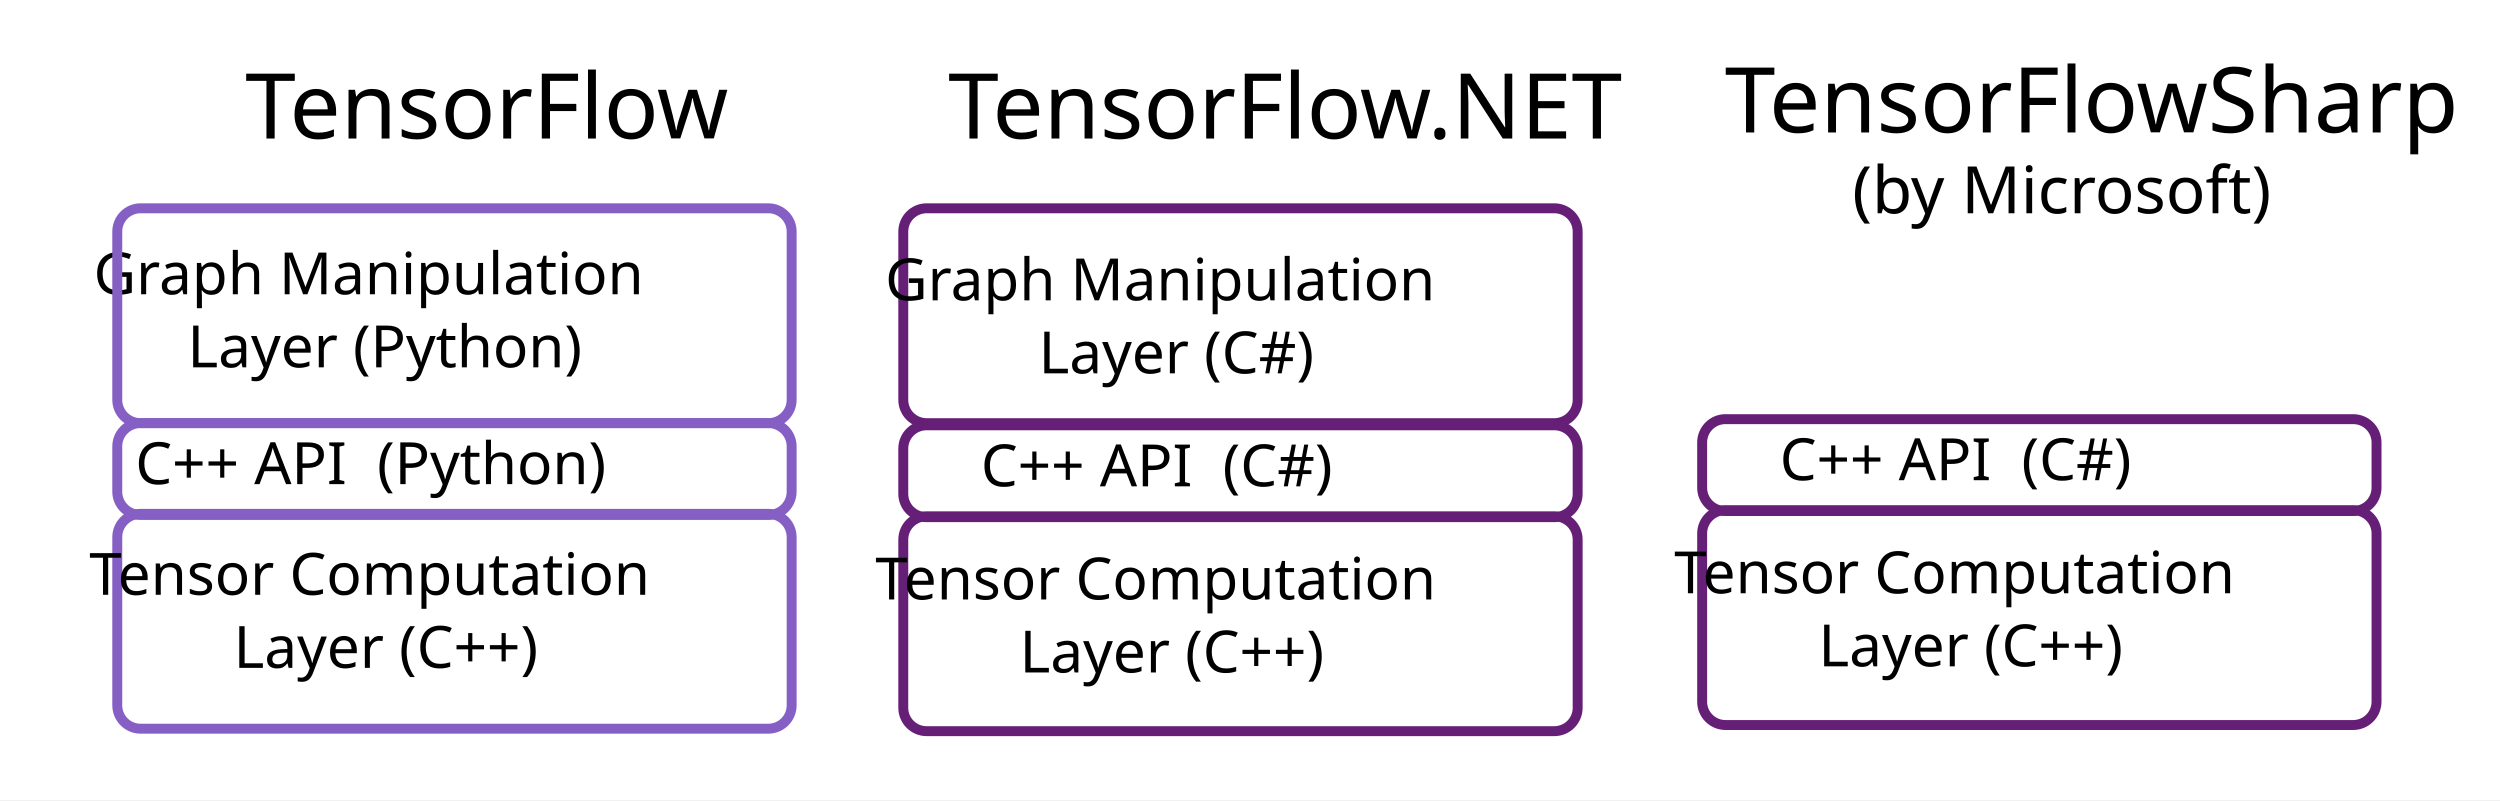
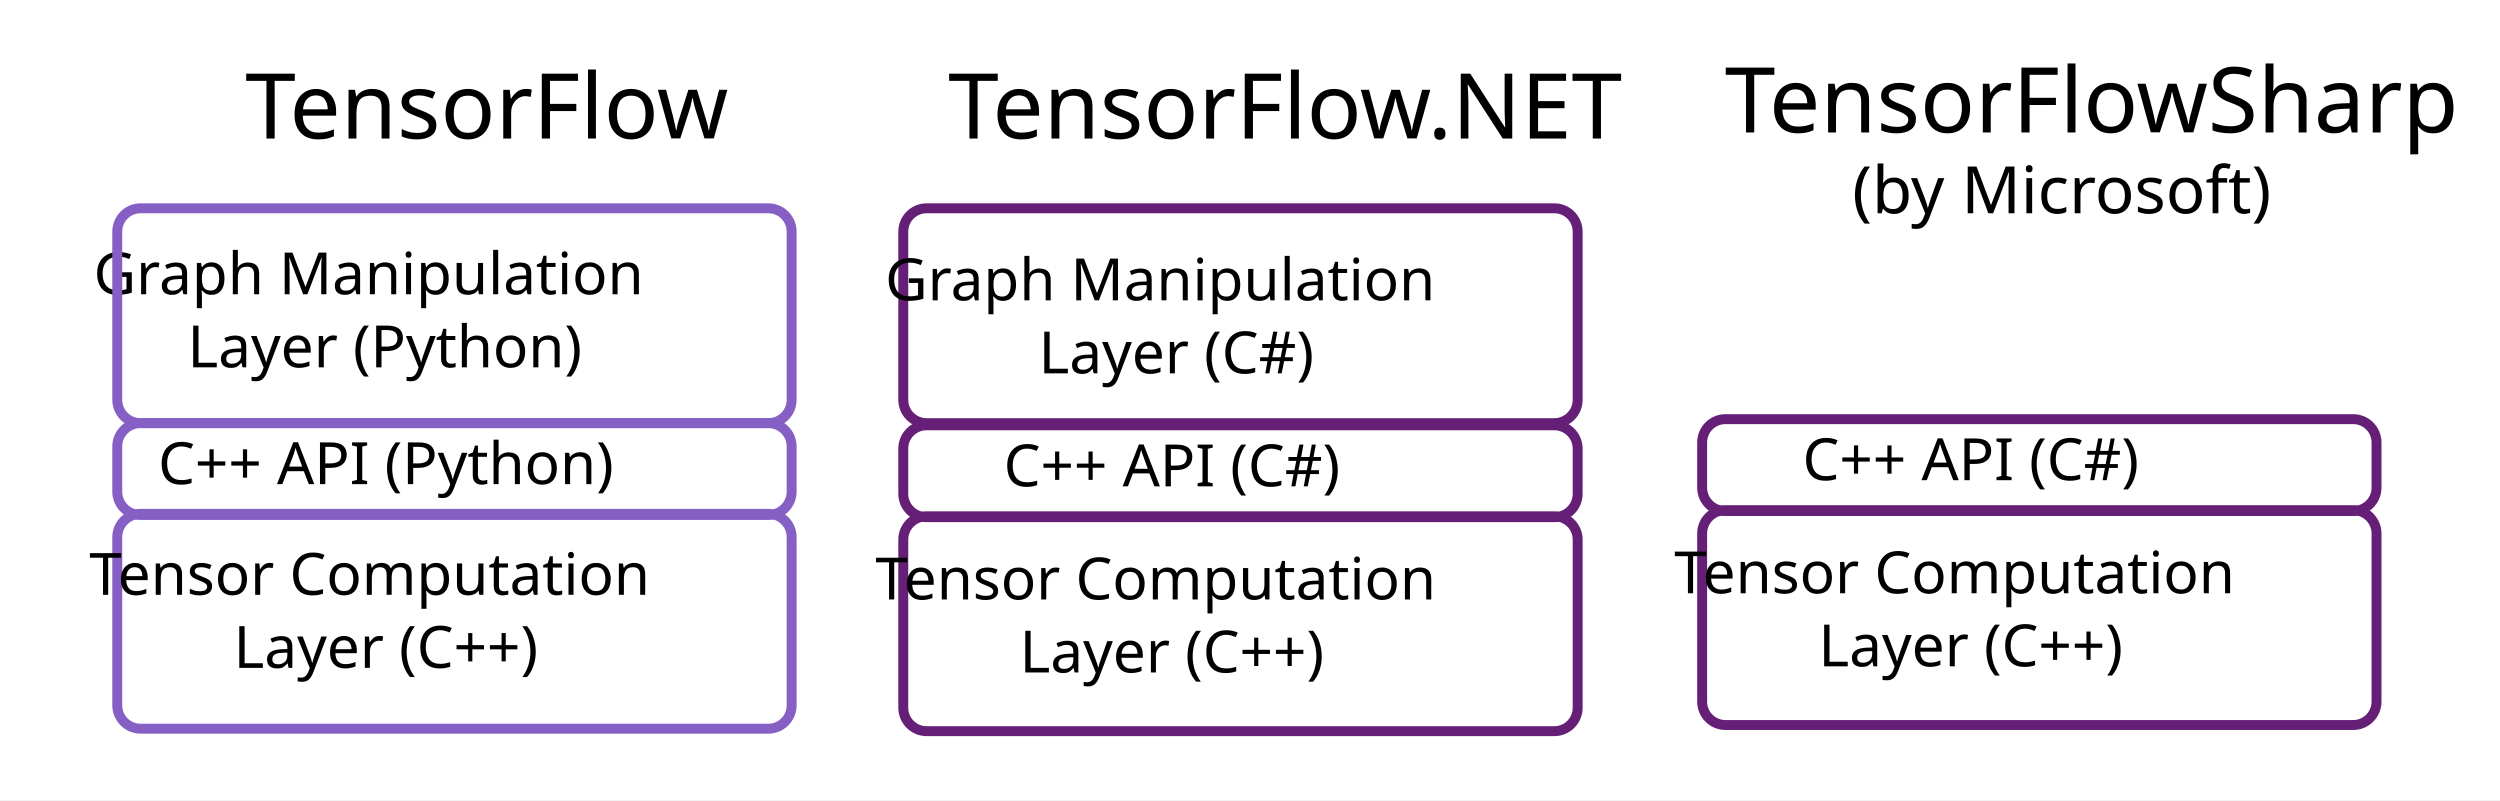
- <svg xmlns="http://www.w3.org/2000/svg" width="1026.698" height="328.571" viewBox="0 0 271.647 86.935" version="1.1" id="svg8">
-   <defs id="defs2" />
+ <svg xmlns="http://www.w3.org/2000/svg" id="svg8" width="1026.698" height="328.571" version="1.1" viewBox="0 0 271.647 86.935">
  <g id="layer1" transform="translate(8.385815,-332.3521)">
    <g id="g1279">
-       <rect y="332.352" x="-8.386" height="86.935" width="271.647" id="rect1023" style="opacity:1;vector-effect:none;fill:#ffffff;fill-opacity:1;fill-rule:nonzero;stroke:none;stroke-width:1;stroke-linecap:butt;stroke-linejoin:miter;stroke-miterlimit:4;stroke-dasharray:none;stroke-dashoffset:0;stroke-opacity:1" />
-       <text id="text843" y="347.409" x="18.27" style="font-style:normal;font-variant:normal;font-weight:normal;font-stretch:normal;font-size:9.878px;line-height:1.25;font-family:Calibri;-inkscape-font-specification:Calibri;letter-spacing:0px;word-spacing:0px;fill:#000000;fill-opacity:1;stroke:none;stroke-width:0.265" xml:space="preserve">
-         <tspan style="font-size:9.878px;stroke-width:0.265" y="347.409" x="18.27" id="tspan841">TensorFlow</tspan>
+       <rect id="rect1023" width="271.647" height="86.935" x="-8.386" y="332.352" style="opacity:1;vector-effect:none;fill:#fff;fill-opacity:1;fill-rule:nonzero;stroke:none;stroke-width:1;stroke-linecap:butt;stroke-linejoin:miter;stroke-miterlimit:4;stroke-dasharray:none;stroke-dashoffset:0;stroke-opacity:1" />
+       <text id="text843" x="18.27" y="347.409" style="font-style:normal;font-variant:normal;font-weight:400;font-stretch:normal;font-size:9.878px;line-height:1.25;font-family:Calibri;-inkscape-font-specification:Calibri;letter-spacing:0;word-spacing:0;fill:#000;fill-opacity:1;stroke:none;stroke-width:.265" xml:space="preserve">
+         <tspan style="font-size:9.878px;stroke-width:.265" id="tspan841" x="18.27" y="347.409">TensorFlow</tspan>
      </text>
-       <g transform="translate(0.5320578,8.313401)" id="g1009">
+       <g id="g1009" transform="translate(0.5320578,8.313401)">
        <rect rx="2.535" style="opacity:1;vector-effect:none;fill:none;fill-opacity:1;fill-rule:nonzero;stroke:#865fc5;stroke-width:1.08;stroke-linecap:butt;stroke-linejoin:miter;stroke-miterlimit:4;stroke-dasharray:none;stroke-dashoffset:0;stroke-opacity:1" id="rect845" width="73.278" height="23.348" x="3.823" y="379.871" ry="2.535" />
-         <text xml:space="preserve" style="font-style:normal;font-variant:normal;font-weight:normal;font-stretch:normal;font-size:6.35px;line-height:1.25;font-family:Calibri;-inkscape-font-specification:Calibri;text-align:center;letter-spacing:0px;word-spacing:0px;text-anchor:middle;fill:#000000;fill-opacity:1;stroke:none;stroke-width:0.184" x="40.438" y="388.67" id="text849">
-           <tspan x="41.158" y="388.67" style="font-size:6.35px;text-align:center;text-anchor:middle;stroke-width:0.184" id="tspan851">Tensor Computation </tspan>
-           <tspan x="40.438" y="396.607" style="font-size:6.35px;text-align:center;text-anchor:middle;stroke-width:0.184" id="tspan933">Layer (C++)</tspan>
+         <text xml:space="preserve" style="font-style:normal;font-variant:normal;font-weight:400;font-stretch:normal;font-size:6.35px;line-height:1.25;font-family:Calibri;-inkscape-font-specification:Calibri;text-align:center;letter-spacing:0;word-spacing:0;text-anchor:middle;fill:#000;fill-opacity:1;stroke:none;stroke-width:.184" id="text849" x="40.438" y="388.67">
+           <tspan x="41.158" y="388.67" style="font-size:6.35px;text-align:center;text-anchor:middle;stroke-width:.184" id="tspan851">Tensor Computation </tspan>
+           <tspan x="40.438" y="396.607" style="font-size:6.35px;text-align:center;text-anchor:middle;stroke-width:.184" id="tspan933">Layer (C++)</tspan>
        </text>
      </g>
-       <g transform="translate(0.7595888,1.097124)" id="g1003">
-         <text xml:space="preserve" style="font-style:normal;font-variant:normal;font-weight:normal;font-stretch:normal;font-size:6.35px;line-height:1.25;font-family:Calibri;-inkscape-font-specification:Calibri;text-align:center;letter-spacing:0px;word-spacing:0px;text-anchor:middle;fill:#000000;fill-opacity:1;stroke:none;stroke-width:0.184" x="40.093" y="363.23" id="text849-6">
-           <tspan x="40.812" y="363.23" style="font-size:6.35px;text-align:center;text-anchor:middle;stroke-width:0.184" id="tspan891">Graph Manipulation </tspan>
-           <tspan x="40.093" y="371.168" style="font-size:6.35px;text-align:center;text-anchor:middle;stroke-width:0.184" id="tspan937">Layer (Python)</tspan>
+       <g id="g1003" transform="translate(0.7595888,1.097124)">
+         <text xml:space="preserve" style="font-style:normal;font-variant:normal;font-weight:400;font-stretch:normal;font-size:6.35px;line-height:1.25;font-family:Calibri;-inkscape-font-specification:Calibri;text-align:center;letter-spacing:0;word-spacing:0;text-anchor:middle;fill:#000;fill-opacity:1;stroke:none;stroke-width:.184" id="text849-6" x="40.093" y="363.23">
+           <tspan x="40.812" y="363.23" style="font-size:6.35px;text-align:center;text-anchor:middle;stroke-width:.184" id="tspan891">Graph Manipulation </tspan>
+           <tspan x="40.093" y="371.168" style="font-size:6.35px;text-align:center;text-anchor:middle;stroke-width:.184" id="tspan937">Layer (Python)</tspan>
        </text>
        <rect rx="2.535" style="opacity:1;vector-effect:none;fill:none;fill-opacity:1;fill-rule:nonzero;stroke:#865fc5;stroke-width:1.08;stroke-linecap:butt;stroke-linejoin:miter;stroke-miterlimit:4;stroke-dasharray:none;stroke-dashoffset:0;stroke-opacity:1" id="rect845-1" width="73.278" height="23.348" x="3.595" y="353.887" ry="2.535" />
      </g>
-       <text id="text843-5" y="347.409" x="94.651" style="font-style:normal;font-variant:normal;font-weight:normal;font-stretch:normal;font-size:9.878px;line-height:1.25;font-family:Calibri;-inkscape-font-specification:Calibri;letter-spacing:0px;word-spacing:0px;fill:#000000;fill-opacity:1;stroke:none;stroke-width:0.265" xml:space="preserve">
-         <tspan style="font-size:9.878px;stroke-width:0.265" y="347.409" x="94.651" id="tspan841-2">TensorFlow.NET</tspan>
+       <text id="text843-5" x="94.651" y="347.409" style="font-style:normal;font-variant:normal;font-weight:400;font-stretch:normal;font-size:9.878px;line-height:1.25;font-family:Calibri;-inkscape-font-specification:Calibri;letter-spacing:0;word-spacing:0;fill:#000;fill-opacity:1;stroke:none;stroke-width:.265" xml:space="preserve">
+         <tspan style="font-size:9.878px;stroke-width:.265" id="tspan841-2" x="94.651" y="347.409">TensorFlow.NET</tspan>
      </text>
-       <g transform="translate(-6.824128,1.70656)" id="g1015">
+       <g id="g1015" transform="translate(-6.824128,1.70656)">
        <rect rx="2.535" style="opacity:1;vector-effect:none;fill:none;fill-opacity:1;fill-rule:nonzero;stroke:#661f76;stroke-width:1.08;stroke-linecap:butt;stroke-linejoin:miter;stroke-miterlimit:4;stroke-dasharray:none;stroke-dashoffset:0;stroke-opacity:1" id="rect845-1-8" width="73.278" height="23.348" x="96.587" y="353.278" ry="2.535" />
-         <text xml:space="preserve" style="font-style:normal;font-variant:normal;font-weight:normal;font-stretch:normal;font-size:6.35px;line-height:1.25;font-family:Calibri;-inkscape-font-specification:Calibri;text-align:center;letter-spacing:0px;word-spacing:0px;text-anchor:middle;fill:#000000;fill-opacity:1;stroke:none;stroke-width:0.184" x="133.686" y="363.276" id="text849-6-2">
-           <tspan x="134.405" y="363.276" style="font-size:6.35px;text-align:center;text-anchor:middle;stroke-width:0.184" id="tspan891-9">Graph Manipulation </tspan>
-           <tspan x="133.686" y="371.213" style="font-size:6.35px;text-align:center;text-anchor:middle;stroke-width:0.184" id="tspan937-1">Layer (C#)</tspan>
+         <text xml:space="preserve" style="font-style:normal;font-variant:normal;font-weight:400;font-stretch:normal;font-size:6.35px;line-height:1.25;font-family:Calibri;-inkscape-font-specification:Calibri;text-align:center;letter-spacing:0;word-spacing:0;text-anchor:middle;fill:#000;fill-opacity:1;stroke:none;stroke-width:.184" id="text849-6-2" x="133.686" y="363.276">
+           <tspan x="134.405" y="363.276" style="font-size:6.35px;text-align:center;text-anchor:middle;stroke-width:.184" id="tspan891-9">Graph Manipulation </tspan>
+           <tspan x="133.686" y="371.213" style="font-size:6.35px;text-align:center;text-anchor:middle;stroke-width:.184" id="tspan937-1">Layer (C#)</tspan>
        </text>
      </g>
-       <g transform="translate(-9.932153,9.190106)" id="g1021">
+       <g id="g1021" transform="translate(-9.932153,9.190106)">
        <rect rx="2.535" style="opacity:1;vector-effect:none;fill:none;fill-opacity:1;fill-rule:nonzero;stroke:#661f76;stroke-width:1.08;stroke-linecap:butt;stroke-linejoin:miter;stroke-miterlimit:4;stroke-dasharray:none;stroke-dashoffset:0;stroke-opacity:1" id="rect845-2" width="73.278" height="23.348" x="99.695" y="379.262" ry="2.535" />
-         <text xml:space="preserve" style="font-style:normal;font-variant:normal;font-weight:normal;font-stretch:normal;font-size:6.35px;line-height:1.25;font-family:Calibri;-inkscape-font-specification:Calibri;text-align:center;letter-spacing:0px;word-spacing:0px;text-anchor:middle;fill:#000000;fill-opacity:1;stroke:none;stroke-width:0.184" x="136.31" y="388.297" id="text849-7">
-           <tspan x="137.03" y="388.297" style="font-size:6.35px;text-align:center;text-anchor:middle;stroke-width:0.184" id="tspan851-4">Tensor Computation </tspan>
-           <tspan x="136.31" y="396.234" style="font-size:6.35px;text-align:center;text-anchor:middle;stroke-width:0.184" id="tspan933-3">Layer (C++)</tspan>
+         <text xml:space="preserve" style="font-style:normal;font-variant:normal;font-weight:400;font-stretch:normal;font-size:6.35px;line-height:1.25;font-family:Calibri;-inkscape-font-specification:Calibri;text-align:center;letter-spacing:0;word-spacing:0;text-anchor:middle;fill:#000;fill-opacity:1;stroke:none;stroke-width:.184" id="text849-7" x="136.31" y="388.297">
+           <tspan x="137.03" y="388.297" style="font-size:6.35px;text-align:center;text-anchor:middle;stroke-width:.184" id="tspan851-4">Tensor Computation </tspan>
+           <tspan x="136.31" y="396.234" style="font-size:6.35px;text-align:center;text-anchor:middle;stroke-width:.184" id="tspan933-3">Layer (C++)</tspan>
        </text>
      </g>
-       <g transform="translate(20.22173,-55.5625)" id="g1116">
-         <rect style="opacity:1;vector-effect:none;fill:none;fill-opacity:1;fill-rule:nonzero;stroke:#865fc5;stroke-width:1.08;stroke-linecap:butt;stroke-linejoin:miter;stroke-miterlimit:4;stroke-dasharray:none;stroke-dashoffset:0;stroke-opacity:1" id="rect845-24" width="73.278" height="9.985" x="-15.867" y="433.888" ry="2.535" rx="2.535" />
-         <text xml:space="preserve" style="font-style:normal;font-variant:normal;font-weight:normal;font-stretch:normal;font-size:6.35px;line-height:1.25;font-family:Calibri;-inkscape-font-specification:Calibri;text-align:center;letter-spacing:0px;word-spacing:0px;text-anchor:middle;fill:#000000;fill-opacity:1;stroke:none;stroke-width:0.184" x="20.749" y="440.517" id="text849-5">
-           <tspan x="20.749" y="440.517" style="font-size:6.35px;text-align:center;text-anchor:middle;stroke-width:0.184" id="tspan851-42">C++ API  (Python)</tspan>
-           <tspan x="20.749" y="448.454" style="font-size:6.35px;text-align:center;text-anchor:middle;stroke-width:0.184" id="tspan933-9" />
+       <g id="g1116" transform="translate(20.22173,-55.5625)">
+         <rect style="opacity:1;vector-effect:none;fill:none;fill-opacity:1;fill-rule:nonzero;stroke:#865fc5;stroke-width:1.08;stroke-linecap:butt;stroke-linejoin:miter;stroke-miterlimit:4;stroke-dasharray:none;stroke-dashoffset:0;stroke-opacity:1" id="rect845-24" width="73.278" height="9.985" x="-15.867" y="433.888" rx="2.535" ry="2.535" />
+         <text xml:space="preserve" style="font-style:normal;font-variant:normal;font-weight:400;font-stretch:normal;font-size:6.35px;line-height:1.25;font-family:Calibri;-inkscape-font-specification:Calibri;text-align:center;letter-spacing:0;word-spacing:0;text-anchor:middle;fill:#000;fill-opacity:1;stroke:none;stroke-width:.184" id="text849-5" x="20.749" y="440.517">
+           <tspan x="20.749" y="440.517" style="font-size:6.35px;text-align:center;text-anchor:middle;stroke-width:.184" id="tspan851-42">C++ API (Python)</tspan>
        </text>
      </g>
-       <g transform="translate(105.6292,-55.3248)" id="g1116-7">
-         <rect style="opacity:1;vector-effect:none;fill:none;fill-opacity:1;fill-rule:nonzero;stroke:#661f76;stroke-width:1.08;stroke-linecap:butt;stroke-linejoin:miter;stroke-miterlimit:4;stroke-dasharray:none;stroke-dashoffset:0;stroke-opacity:1" id="rect845-24-6" width="73.278" height="9.985" x="-15.867" y="433.888" ry="2.535" rx="2.535" />
-         <text xml:space="preserve" style="font-style:normal;font-variant:normal;font-weight:normal;font-stretch:normal;font-size:6.35px;line-height:1.25;font-family:Calibri;-inkscape-font-specification:Calibri;text-align:center;letter-spacing:0px;word-spacing:0px;text-anchor:middle;fill:#000000;fill-opacity:1;stroke:none;stroke-width:0.184" x="20.749" y="440.517" id="text849-5-7">
-           <tspan x="20.749" y="440.517" style="font-size:6.35px;text-align:center;text-anchor:middle;stroke-width:0.184" id="tspan851-42-5">C++ API  (C#)</tspan>
-           <tspan x="20.749" y="448.454" style="font-size:6.35px;text-align:center;text-anchor:middle;stroke-width:0.184" id="tspan933-9-9" />
+       <g id="g1116-7" transform="translate(105.6292,-55.3248)">
+         <rect style="opacity:1;vector-effect:none;fill:none;fill-opacity:1;fill-rule:nonzero;stroke:#661f76;stroke-width:1.08;stroke-linecap:butt;stroke-linejoin:miter;stroke-miterlimit:4;stroke-dasharray:none;stroke-dashoffset:0;stroke-opacity:1" id="rect845-24-6" width="73.278" height="9.985" x="-15.867" y="433.888" rx="2.535" ry="2.535" />
+         <text xml:space="preserve" style="font-style:normal;font-variant:normal;font-weight:400;font-stretch:normal;font-size:6.35px;line-height:1.25;font-family:Calibri;-inkscape-font-specification:Calibri;text-align:center;letter-spacing:0;word-spacing:0;text-anchor:middle;fill:#000;fill-opacity:1;stroke:none;stroke-width:.184" id="text849-5-7" x="20.749" y="440.517">
+           <tspan x="20.749" y="440.517" style="font-size:6.35px;text-align:center;text-anchor:middle;stroke-width:.184" id="tspan851-42-5">C++ API (C#)</tspan>
        </text>
      </g>
-       <g transform="translate(76.87269,8.522445)" id="g1021-2">
+       <g id="g1021-2" transform="translate(76.87269,8.522445)">
        <rect rx="2.535" style="opacity:1;vector-effect:none;fill:none;fill-opacity:1;fill-rule:nonzero;stroke:#661f76;stroke-width:1.08;stroke-linecap:butt;stroke-linejoin:miter;stroke-miterlimit:4;stroke-dasharray:none;stroke-dashoffset:0;stroke-opacity:1" id="rect845-2-3" width="73.278" height="23.348" x="99.695" y="379.262" ry="2.535" />
-         <text xml:space="preserve" style="font-style:normal;font-variant:normal;font-weight:normal;font-stretch:normal;font-size:6.35px;line-height:1.25;font-family:Calibri;-inkscape-font-specification:Calibri;text-align:center;letter-spacing:0px;word-spacing:0px;text-anchor:middle;fill:#000000;fill-opacity:1;stroke:none;stroke-width:0.184" x="136.31" y="388.297" id="text849-7-1">
-           <tspan x="137.03" y="388.297" style="font-size:6.35px;text-align:center;text-anchor:middle;stroke-width:0.184" id="tspan851-4-6">Tensor Computation </tspan>
-           <tspan x="136.31" y="396.234" style="font-size:6.35px;text-align:center;text-anchor:middle;stroke-width:0.184" id="tspan933-3-6">Layer (C++)</tspan>
+         <text xml:space="preserve" style="font-style:normal;font-variant:normal;font-weight:400;font-stretch:normal;font-size:6.35px;line-height:1.25;font-family:Calibri;-inkscape-font-specification:Calibri;text-align:center;letter-spacing:0;word-spacing:0;text-anchor:middle;fill:#000;fill-opacity:1;stroke:none;stroke-width:.184" id="text849-7-1" x="136.31" y="388.297">
+           <tspan x="137.03" y="388.297" style="font-size:6.35px;text-align:center;text-anchor:middle;stroke-width:.184" id="tspan851-4-6">Tensor Computation </tspan>
+           <tspan x="136.31" y="396.234" style="font-size:6.35px;text-align:center;text-anchor:middle;stroke-width:.184" id="tspan933-3-6">Layer (C++)</tspan>
        </text>
      </g>
-       <g transform="translate(192.4341,-55.99247)" id="g1116-7-2">
-         <rect style="opacity:1;vector-effect:none;fill:none;fill-opacity:1;fill-rule:nonzero;stroke:#661f76;stroke-width:1.08;stroke-linecap:butt;stroke-linejoin:miter;stroke-miterlimit:4;stroke-dasharray:none;stroke-dashoffset:0;stroke-opacity:1" id="rect845-24-6-4" width="73.278" height="9.985" x="-15.867" y="433.888" ry="2.535" rx="2.535" />
-         <text xml:space="preserve" style="font-style:normal;font-variant:normal;font-weight:normal;font-stretch:normal;font-size:6.35px;line-height:1.25;font-family:Calibri;-inkscape-font-specification:Calibri;text-align:center;letter-spacing:0px;word-spacing:0px;text-anchor:middle;fill:#000000;fill-opacity:1;stroke:none;stroke-width:0.184" x="20.749" y="440.517" id="text849-5-7-7">
-           <tspan x="20.749" y="440.517" style="font-size:6.35px;text-align:center;text-anchor:middle;stroke-width:0.184" id="tspan851-42-5-9">C++ API  (C#)</tspan>
-           <tspan x="20.749" y="448.454" style="font-size:6.35px;text-align:center;text-anchor:middle;stroke-width:0.184" id="tspan933-9-9-0" />
+       <g id="g1116-7-2" transform="translate(192.4341,-55.99247)">
+         <rect style="opacity:1;vector-effect:none;fill:none;fill-opacity:1;fill-rule:nonzero;stroke:#661f76;stroke-width:1.08;stroke-linecap:butt;stroke-linejoin:miter;stroke-miterlimit:4;stroke-dasharray:none;stroke-dashoffset:0;stroke-opacity:1" id="rect845-24-6-4" width="73.278" height="9.985" x="-15.867" y="433.888" rx="2.535" ry="2.535" />
+         <text xml:space="preserve" style="font-style:normal;font-variant:normal;font-weight:400;font-stretch:normal;font-size:6.35px;line-height:1.25;font-family:Calibri;-inkscape-font-specification:Calibri;text-align:center;letter-spacing:0;word-spacing:0;text-anchor:middle;fill:#000;fill-opacity:1;stroke:none;stroke-width:.184" id="text849-5-7-7" x="20.749" y="440.517">
+           <tspan x="20.749" y="440.517" style="font-size:6.35px;text-align:center;text-anchor:middle;stroke-width:.184" id="tspan851-42-5-9">C++ API (C#)</tspan>
        </text>
      </g>
-       <text id="text843-5-3" y="346.749" x="179.039" style="font-style:normal;font-variant:normal;font-weight:normal;font-stretch:normal;font-size:9.878px;line-height:1.25;font-family:Calibri;-inkscape-font-specification:Calibri;letter-spacing:0px;word-spacing:0px;fill:#000000;fill-opacity:1;stroke:none;stroke-width:0.265" xml:space="preserve">
-         <tspan style="font-size:9.878px;stroke-width:0.265" y="346.749" x="179.039" id="tspan841-2-9">TensorFlowSharp</tspan>
-         <tspan id="tspan1205" style="font-size:9.878px;stroke-width:0.265" y="359.096" x="179.039" />
+       <text id="text843-5-3" x="179.039" y="346.749" style="font-style:normal;font-variant:normal;font-weight:400;font-stretch:normal;font-size:9.878px;line-height:1.25;font-family:Calibri;-inkscape-font-specification:Calibri;letter-spacing:0;word-spacing:0;fill:#000;fill-opacity:1;stroke:none;stroke-width:.265" xml:space="preserve">
+         <tspan style="font-size:9.878px;stroke-width:.265" id="tspan841-2-9" x="179.039" y="346.749">TensorFlowSharp</tspan>
      </text>
-       <text id="text843-5-3-5" y="355.525" x="192.89" style="font-style:normal;font-variant:normal;font-weight:normal;font-stretch:normal;font-size:7.115px;line-height:1.25;font-family:Calibri;-inkscape-font-specification:Calibri;letter-spacing:0px;word-spacing:0px;fill:#000000;fill-opacity:1;stroke:none;stroke-width:0.265" xml:space="preserve">
-         <tspan style="font-size:7.115px;stroke-width:0.265" y="355.525" x="192.89" id="tspan841-2-9-8">(by Microsoft)</tspan>
-         <tspan id="tspan1205-0" style="font-size:7.115px;stroke-width:0.265" y="364.419" x="192.89" />
+       <text id="text843-5-3-5" x="192.89" y="355.525" style="font-style:normal;font-variant:normal;font-weight:400;font-stretch:normal;font-size:7.115px;line-height:1.25;font-family:Calibri;-inkscape-font-specification:Calibri;letter-spacing:0;word-spacing:0;fill:#000;fill-opacity:1;stroke:none;stroke-width:.265" xml:space="preserve">
+         <tspan style="font-size:7.115px;stroke-width:.265" id="tspan841-2-9-8" x="192.89" y="355.525">(by Microsoft)</tspan>
      </text>
    </g>
  </g>
</svg>
